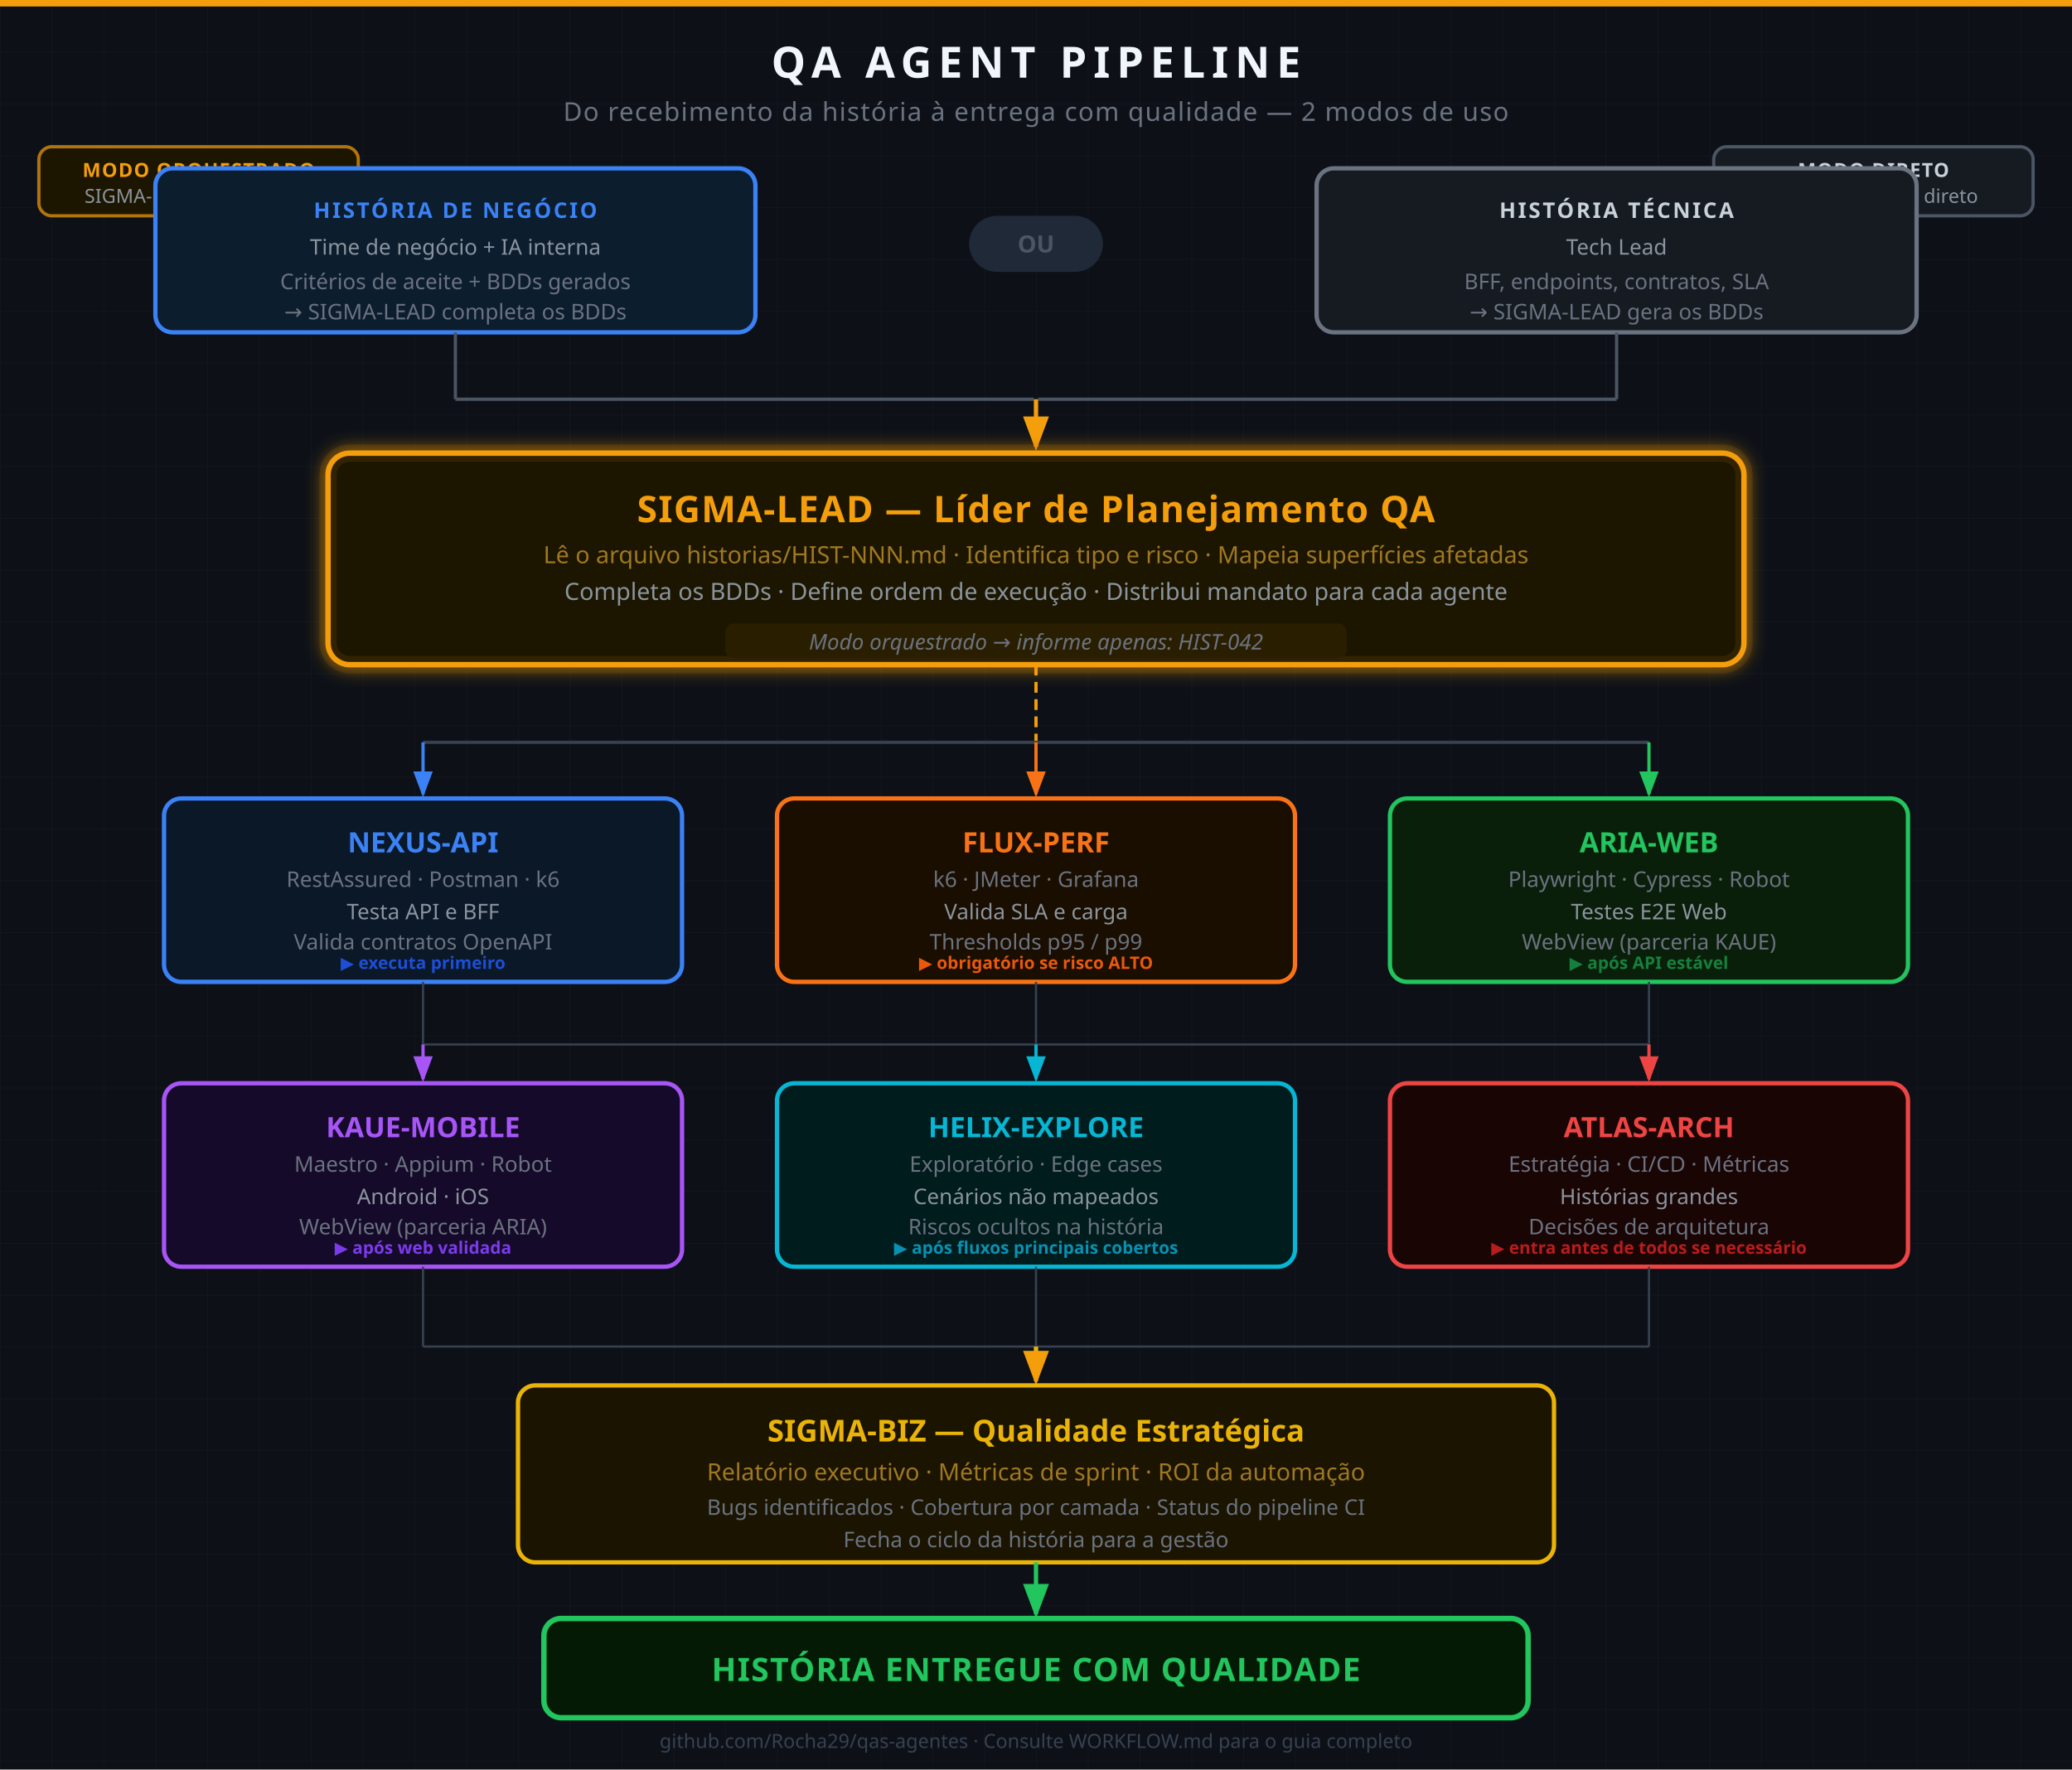
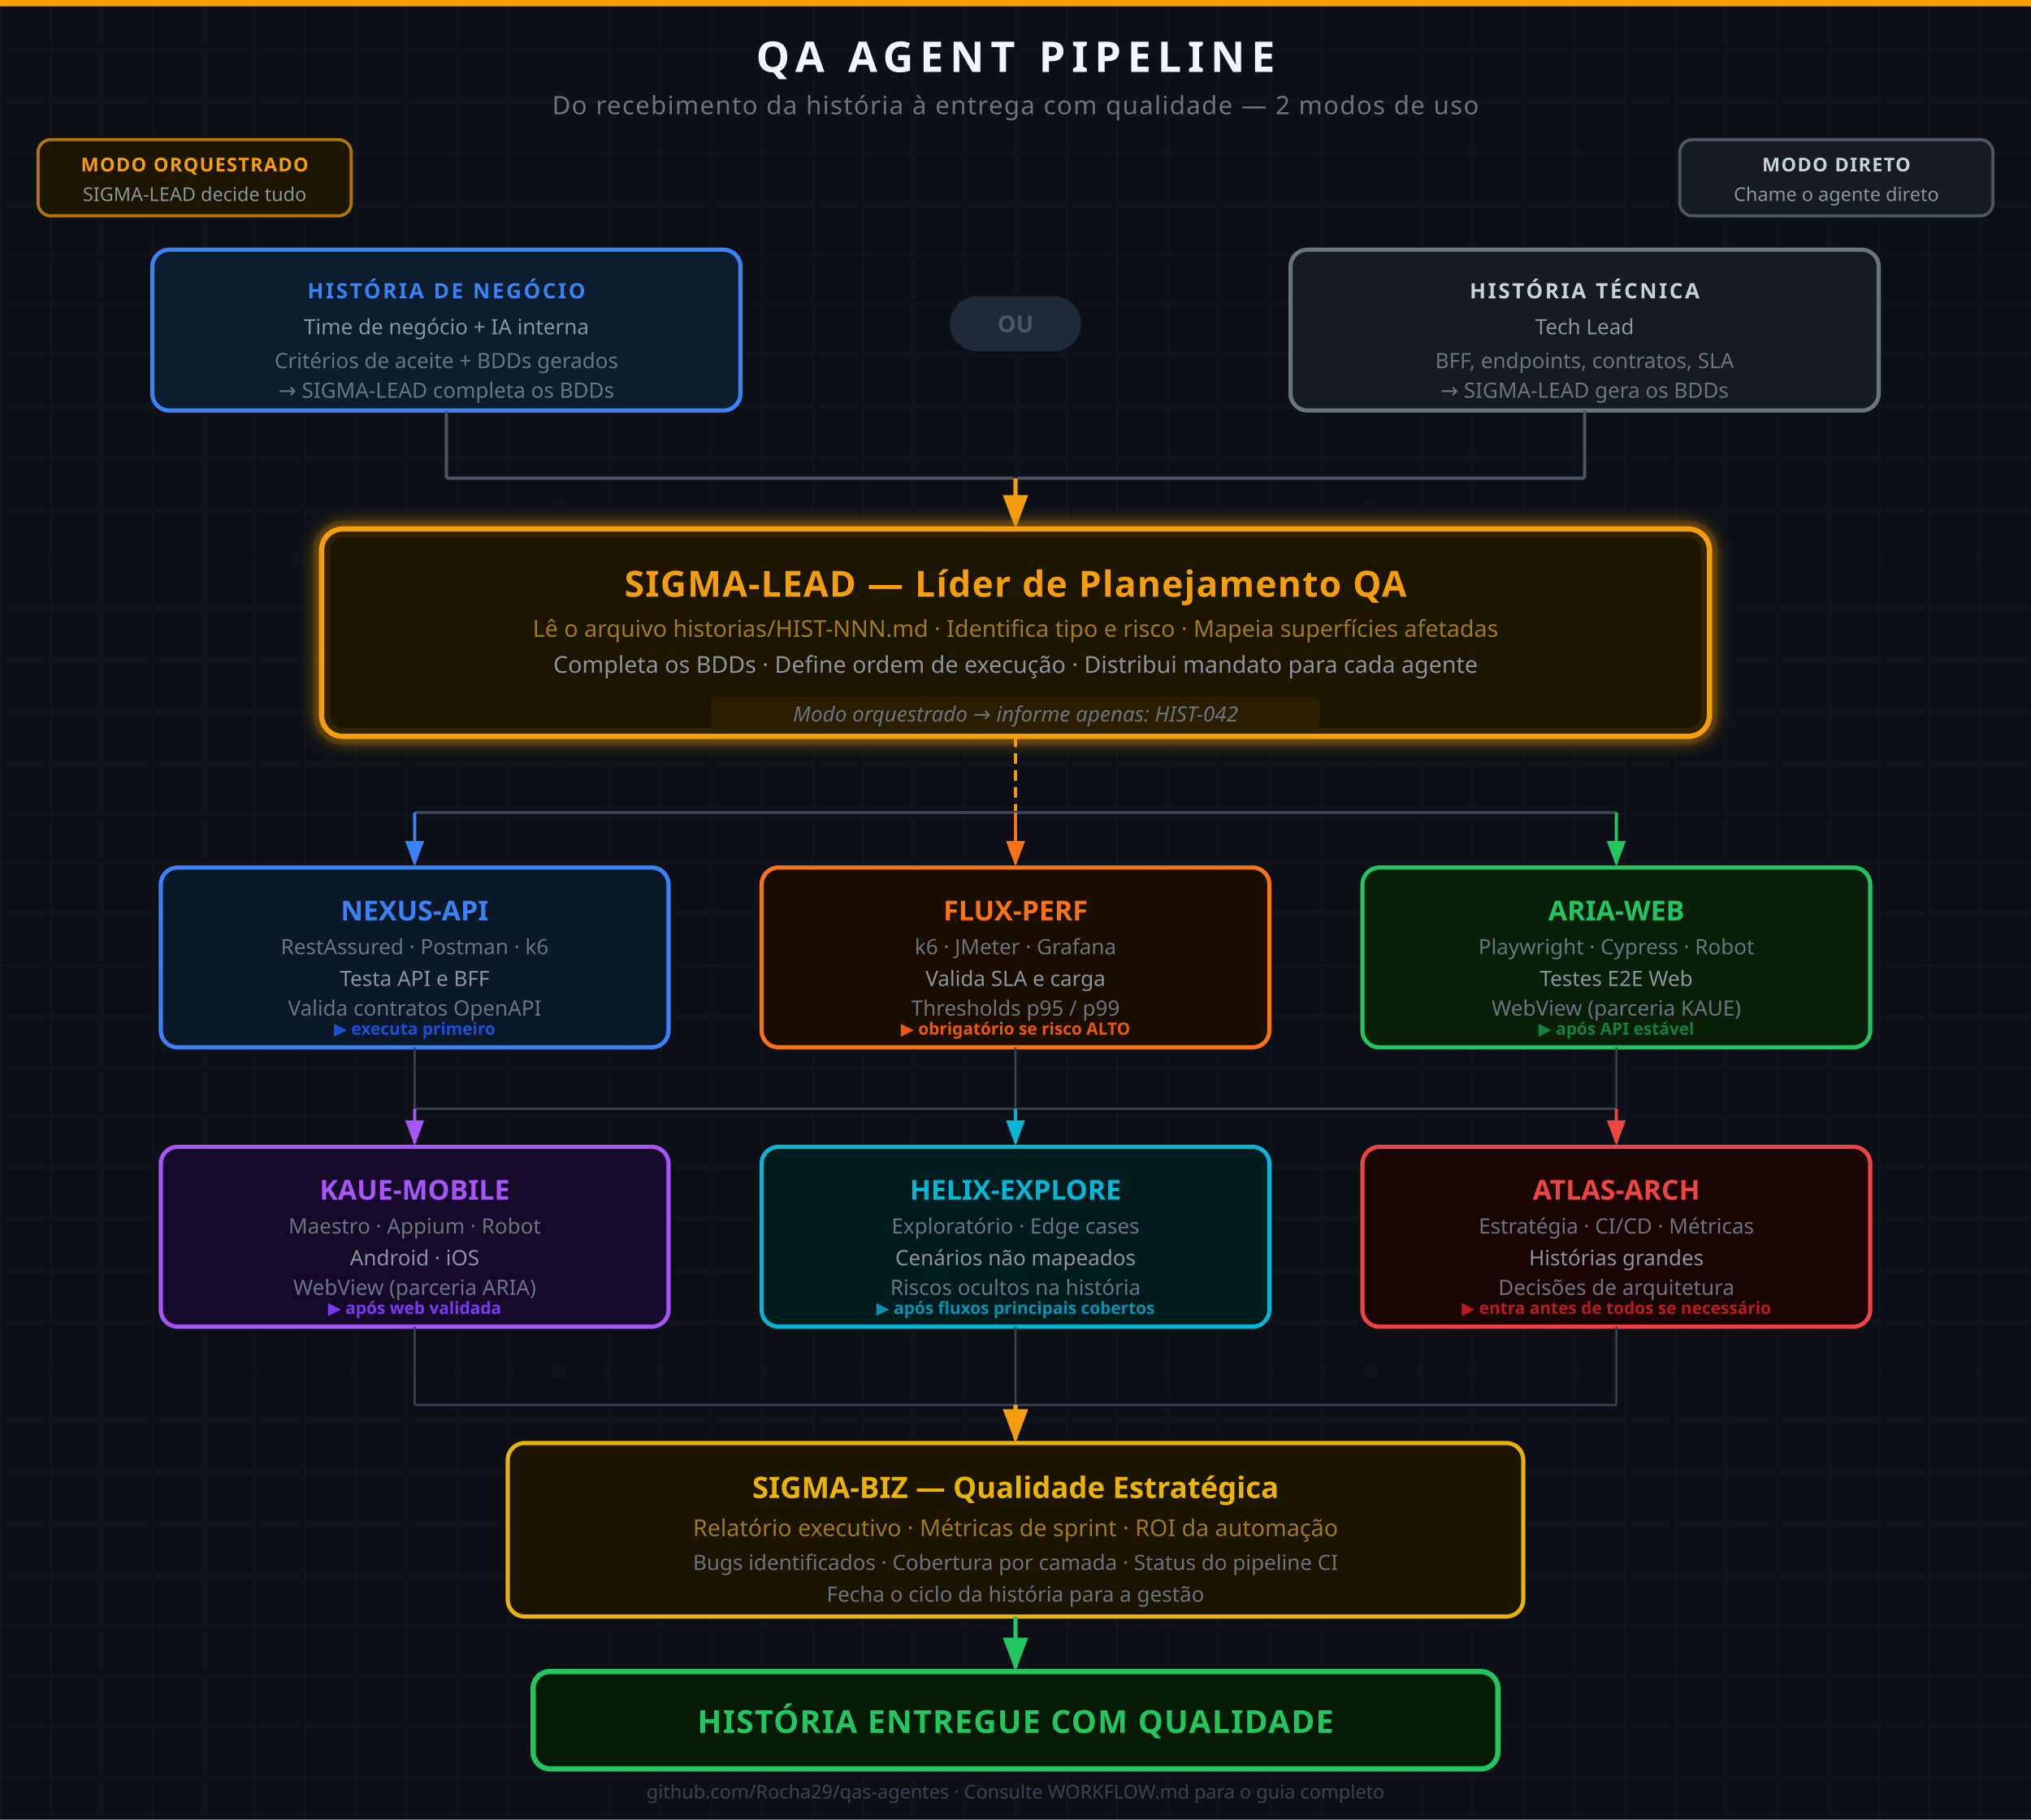
- <svg xmlns="http://www.w3.org/2000/svg" width="960" height="820" viewBox="0 0 960 820">
+ <svg xmlns="http://www.w3.org/2000/svg" width="960" height="860" viewBox="0 0 960 860">
  <defs>
    <marker id="arr" markerWidth="8" markerHeight="6" refX="7" refY="3" orient="auto">
      <polygon points="0 0, 8 3, 0 6" fill="#4b5563" />
    </marker>
    <marker id="arr-gold" markerWidth="8" markerHeight="6" refX="7" refY="3" orient="auto">
      <polygon points="0 0, 8 3, 0 6" fill="#f59e0b" />
    </marker>
    <marker id="arr-green" markerWidth="8" markerHeight="6" refX="7" refY="3" orient="auto">
      <polygon points="0 0, 8 3, 0 6" fill="#22c55e" />
    </marker>
    <marker id="arr-blue" markerWidth="8" markerHeight="6" refX="7" refY="3" orient="auto">
      <polygon points="0 0, 8 3, 0 6" fill="#3b82f6" />
    </marker>
    <marker id="arr-orange" markerWidth="8" markerHeight="6" refX="7" refY="3" orient="auto">
      <polygon points="0 0, 8 3, 0 6" fill="#f97316" />
    </marker>
    <marker id="arr-purple" markerWidth="8" markerHeight="6" refX="7" refY="3" orient="auto">
      <polygon points="0 0, 8 3, 0 6" fill="#a855f7" />
    </marker>
    <marker id="arr-cyan" markerWidth="8" markerHeight="6" refX="7" refY="3" orient="auto">
      <polygon points="0 0, 8 3, 0 6" fill="#06b6d4" />
    </marker>
    <marker id="arr-red" markerWidth="8" markerHeight="6" refX="7" refY="3" orient="auto">
      <polygon points="0 0, 8 3, 0 6" fill="#ef4444" />
    </marker>
    <pattern id="grid" width="24" height="24" patternUnits="userSpaceOnUse">
      <path d="M 24 0 L 0 0 0 24" fill="none" stroke="#ffffff" stroke-width="0.4" stroke-opacity="0.04" />
    </pattern>
    <filter id="glow-gold" x="-20%" y="-20%" width="140%" height="140%">
      <feGaussianBlur stdDeviation="4" result="blur" />
      <feMerge>
        <feMergeNode in="blur" />
        <feMergeNode in="SourceGraphic" />
      </feMerge>
    </filter>
  </defs>
-   <rect width="960" height="820" fill="#0d1117" />
-   <rect width="960" height="820" fill="url(#grid)" />
+   <rect width="960" height="860" fill="#0d1117" />
+   <rect width="960" height="860" fill="url(#grid)" />
  <rect x="0" y="0" width="960" height="3" fill="#f59e0b" />
-   <text x="480" y="36" text-anchor="middle" font-family="'Segoe UI', system-ui, -apple-system, sans-serif" font-size="20" font-weight="700" fill="#f0f6fc" letter-spacing="3">
+   <text x="480" y="34" text-anchor="middle" font-family="'Segoe UI', system-ui, -apple-system, sans-serif" font-size="20" font-weight="700" fill="#f0f6fc" letter-spacing="3">
    QA AGENT PIPELINE
  </text>
-   <text x="480" y="56" text-anchor="middle" font-family="'Segoe UI', system-ui, sans-serif" font-size="12" fill="#6b7280" letter-spacing="0.5">
+   <text x="480" y="54" text-anchor="middle" font-family="'Segoe UI', system-ui, sans-serif" font-size="12" fill="#6b7280" letter-spacing="0.5">
    Do recebimento da história à entrega com qualidade — 2 modos de uso
  </text>
-   <rect x="18" y="68" width="148" height="32" rx="6" fill="#1c1500" stroke="#f59e0b" stroke-width="1.5" stroke-opacity="0.7" />
-   <text x="92" y="82" text-anchor="middle" font-family="'Segoe UI', system-ui" font-size="9" fill="#f59e0b" font-weight="700" letter-spacing="0.5">MODO ORQUESTRADO</text>
-   <text x="92" y="94" text-anchor="middle" font-family="'Segoe UI', system-ui" font-size="9" fill="#8b949e">SIGMA-LEAD decide tudo</text>
-   <rect x="794" y="68" width="148" height="32" rx="6" fill="#161b22" stroke="#4b5563" stroke-width="1.5" />
-   <text x="868" y="82" text-anchor="middle" font-family="'Segoe UI', system-ui" font-size="9" fill="#c9d1d9" font-weight="700" letter-spacing="0.5">MODO DIRETO</text>
-   <text x="868" y="94" text-anchor="middle" font-family="'Segoe UI', system-ui" font-size="9" fill="#8b949e">Chame o agente direto</text>
-   <rect x="72" y="78" width="278" height="76" rx="8" fill="#0c1d2e" stroke="#3b82f6" stroke-width="2" />
-   <text x="211" y="101" text-anchor="middle" font-family="'Segoe UI', system-ui" font-size="10" fill="#3b82f6" font-weight="700" letter-spacing="1">HISTÓRIA DE NEGÓCIO</text>
-   <text x="211" y="118" text-anchor="middle" font-family="'Segoe UI', system-ui" font-size="10" fill="#8b949e">Time de negócio + IA interna</text>
-   <text x="211" y="134" text-anchor="middle" font-family="'Segoe UI', system-ui" font-size="10" fill="#6b7280">Critérios de aceite + BDDs gerados</text>
-   <text x="211" y="148" text-anchor="middle" font-family="'Segoe UI', system-ui" font-size="10" fill="#6b7280">→ SIGMA-LEAD completa os BDDs</text>
-   <rect x="610" y="78" width="278" height="76" rx="8" fill="#161b22" stroke="#6b7280" stroke-width="2" />
-   <text x="749" y="101" text-anchor="middle" font-family="'Segoe UI', system-ui" font-size="10" fill="#c9d1d9" font-weight="700" letter-spacing="1">HISTÓRIA TÉCNICA</text>
-   <text x="749" y="118" text-anchor="middle" font-family="'Segoe UI', system-ui" font-size="10" fill="#8b949e">Tech Lead</text>
-   <text x="749" y="134" text-anchor="middle" font-family="'Segoe UI', system-ui" font-size="10" fill="#6b7280">BFF, endpoints, contratos, SLA</text>
-   <text x="749" y="148" text-anchor="middle" font-family="'Segoe UI', system-ui" font-size="10" fill="#6b7280">→ SIGMA-LEAD gera os BDDs</text>
-   <rect x="449" y="100" width="62" height="26" rx="13" fill="#1f2937" />
-   <text x="480" y="117" text-anchor="middle" font-family="'Segoe UI', system-ui" font-size="11" fill="#4b5563" font-weight="700">OU</text>
-   <line x1="211" y1="154" x2="211" y2="185" stroke="#4b5563" stroke-width="1.5" />
-   <line x1="211" y1="185" x2="479" y2="185" stroke="#4b5563" stroke-width="1.5" />
-   <line x1="749" y1="154" x2="749" y2="185" stroke="#4b5563" stroke-width="1.5" />
-   <line x1="749" y1="185" x2="481" y2="185" stroke="#4b5563" stroke-width="1.5" />
-   <line x1="480" y1="185" x2="480" y2="207" stroke="#f59e0b" stroke-width="2" marker-end="url(#arr-gold)" />
-   <rect x="152" y="210" width="656" height="98" rx="10" fill="#1a1200" stroke="#f59e0b" stroke-width="2.5" filter="url(#glow-gold)" />
-   <rect x="152" y="210" width="656" height="98" rx="10" fill="none" stroke="#f59e0b" stroke-width="8" stroke-opacity="0.1" />
-   <text x="480" y="242" text-anchor="middle" font-family="'Segoe UI', system-ui" font-size="17" font-weight="700" fill="#f59e0b" letter-spacing="0.5">
+   <rect x="18" y="66" width="148" height="36" rx="6" fill="#1c1500" stroke="#f59e0b" stroke-width="1.5" stroke-opacity="0.7" />
+   <text x="92" y="81" text-anchor="middle" font-family="'Segoe UI', system-ui" font-size="9" fill="#f59e0b" font-weight="700" letter-spacing="0.5">MODO ORQUESTRADO</text>
+   <text x="92" y="95" text-anchor="middle" font-family="'Segoe UI', system-ui" font-size="9" fill="#8b949e">SIGMA-LEAD decide tudo</text>
+   <rect x="794" y="66" width="148" height="36" rx="6" fill="#161b22" stroke="#4b5563" stroke-width="1.5" />
+   <text x="868" y="81" text-anchor="middle" font-family="'Segoe UI', system-ui" font-size="9" fill="#c9d1d9" font-weight="700" letter-spacing="0.5">MODO DIRETO</text>
+   <text x="868" y="95" text-anchor="middle" font-family="'Segoe UI', system-ui" font-size="9" fill="#8b949e">Chame o agente direto</text>
+   <rect x="72" y="118" width="278" height="76" rx="8" fill="#0c1d2e" stroke="#3b82f6" stroke-width="2" />
+   <text x="211" y="141" text-anchor="middle" font-family="'Segoe UI', system-ui" font-size="10" fill="#3b82f6" font-weight="700" letter-spacing="1">HISTÓRIA DE NEGÓCIO</text>
+   <text x="211" y="158" text-anchor="middle" font-family="'Segoe UI', system-ui" font-size="10" fill="#8b949e">Time de negócio + IA interna</text>
+   <text x="211" y="174" text-anchor="middle" font-family="'Segoe UI', system-ui" font-size="10" fill="#6b7280">Critérios de aceite + BDDs gerados</text>
+   <text x="211" y="188" text-anchor="middle" font-family="'Segoe UI', system-ui" font-size="10" fill="#6b7280">→ SIGMA-LEAD completa os BDDs</text>
+   <rect x="610" y="118" width="278" height="76" rx="8" fill="#161b22" stroke="#6b7280" stroke-width="2" />
+   <text x="749" y="141" text-anchor="middle" font-family="'Segoe UI', system-ui" font-size="10" fill="#c9d1d9" font-weight="700" letter-spacing="1">HISTÓRIA TÉCNICA</text>
+   <text x="749" y="158" text-anchor="middle" font-family="'Segoe UI', system-ui" font-size="10" fill="#8b949e">Tech Lead</text>
+   <text x="749" y="174" text-anchor="middle" font-family="'Segoe UI', system-ui" font-size="10" fill="#6b7280">BFF, endpoints, contratos, SLA</text>
+   <text x="749" y="188" text-anchor="middle" font-family="'Segoe UI', system-ui" font-size="10" fill="#6b7280">→ SIGMA-LEAD gera os BDDs</text>
+   <rect x="449" y="140" width="62" height="26" rx="13" fill="#1f2937" />
+   <text x="480" y="157" text-anchor="middle" font-family="'Segoe UI', system-ui" font-size="11" fill="#4b5563" font-weight="700">OU</text>
+   <line x1="211" y1="194" x2="211" y2="226" stroke="#4b5563" stroke-width="1.5" />
+   <line x1="211" y1="226" x2="479" y2="226" stroke="#4b5563" stroke-width="1.5" />
+   <line x1="749" y1="194" x2="749" y2="226" stroke="#4b5563" stroke-width="1.5" />
+   <line x1="749" y1="226" x2="481" y2="226" stroke="#4b5563" stroke-width="1.5" />
+   <line x1="480" y1="226" x2="480" y2="248" stroke="#f59e0b" stroke-width="2" marker-end="url(#arr-gold)" />
+   <rect x="152" y="250" width="656" height="98" rx="10" fill="#1a1200" stroke="#f59e0b" stroke-width="2.5" filter="url(#glow-gold)" />
+   <rect x="152" y="250" width="656" height="98" rx="10" fill="none" stroke="#f59e0b" stroke-width="8" stroke-opacity="0.1" />
+   <text x="480" y="282" text-anchor="middle" font-family="'Segoe UI', system-ui" font-size="17" font-weight="700" fill="#f59e0b" letter-spacing="0.5">
    SIGMA-LEAD — Líder de Planejamento QA
  </text>
-   <text x="480" y="261" text-anchor="middle" font-family="'Segoe UI', system-ui" font-size="11" fill="#a07820">
+   <text x="480" y="301" text-anchor="middle" font-family="'Segoe UI', system-ui" font-size="11" fill="#a07820">
    Lê o arquivo historias/HIST-NNN.md · Identifica tipo e risco · Mapeia superfícies afetadas
  </text>
-   <text x="480" y="278" text-anchor="middle" font-family="'Segoe UI', system-ui" font-size="11" fill="#8b949e">
+   <text x="480" y="318" text-anchor="middle" font-family="'Segoe UI', system-ui" font-size="11" fill="#8b949e">
    Completa os BDDs · Define ordem de execução · Distribui mandato para cada agente
  </text>
-   <rect x="336" y="289" width="288" height="16" rx="4" fill="#2a1e00" />
-   <text x="480" y="301" text-anchor="middle" font-family="'Segoe UI', system-ui" font-size="10" fill="#6b7280" font-style="italic">
+   <rect x="336" y="329" width="288" height="16" rx="4" fill="#2a1e00" />
+   <text x="480" y="341" text-anchor="middle" font-family="'Segoe UI', system-ui" font-size="10" fill="#6b7280" font-style="italic">
    Modo orquestrado → informe apenas: HIST-042
  </text>
-   <line x1="480" y1="308" x2="480" y2="344" stroke="#f59e0b" stroke-width="1.5" stroke-dasharray="5,3" />
-   <line x1="196" y1="344" x2="764" y2="344" stroke="#374151" stroke-width="1.5" />
-   <line x1="196" y1="344" x2="196" y2="368" stroke="#3b82f6" stroke-width="1.5" marker-end="url(#arr-blue)" />
-   <line x1="480" y1="344" x2="480" y2="368" stroke="#f97316" stroke-width="1.5" marker-end="url(#arr-orange)" />
-   <line x1="764" y1="344" x2="764" y2="368" stroke="#22c55e" stroke-width="1.5" marker-end="url(#arr-green)" />
-   <rect x="76" y="370" width="240" height="85" rx="8" fill="#0a1828" stroke="#3b82f6" stroke-width="2" />
-   <text x="196" y="395" text-anchor="middle" font-family="'Segoe UI', system-ui" font-size="13" font-weight="700" fill="#3b82f6">NEXUS-API</text>
-   <text x="196" y="411" text-anchor="middle" font-family="'Segoe UI', system-ui" font-size="10" fill="#6b7280">RestAssured · Postman · k6</text>
-   <text x="196" y="426" text-anchor="middle" font-family="'Segoe UI', system-ui" font-size="10" fill="#8b949e">Testa API e BFF</text>
-   <text x="196" y="440" text-anchor="middle" font-family="'Segoe UI', system-ui" font-size="10" fill="#6b7280">Valida contratos OpenAPI</text>
-   <text x="196" y="449" text-anchor="middle" font-family="'Segoe UI', system-ui" font-size="8" fill="#1d4ed8" font-weight="600">▶ executa primeiro</text>
-   <rect x="360" y="370" width="240" height="85" rx="8" fill="#1a0e00" stroke="#f97316" stroke-width="2" />
-   <text x="480" y="395" text-anchor="middle" font-family="'Segoe UI', system-ui" font-size="13" font-weight="700" fill="#f97316">FLUX-PERF</text>
-   <text x="480" y="411" text-anchor="middle" font-family="'Segoe UI', system-ui" font-size="10" fill="#6b7280">k6 · JMeter · Grafana</text>
-   <text x="480" y="426" text-anchor="middle" font-family="'Segoe UI', system-ui" font-size="10" fill="#8b949e">Valida SLA e carga</text>
-   <text x="480" y="440" text-anchor="middle" font-family="'Segoe UI', system-ui" font-size="10" fill="#6b7280">Thresholds p95 / p99</text>
-   <text x="480" y="449" text-anchor="middle" font-family="'Segoe UI', system-ui" font-size="8" fill="#ea580c" font-weight="600">▶ obrigatório se risco ALTO</text>
-   <rect x="644" y="370" width="240" height="85" rx="8" fill="#0a1f0a" stroke="#22c55e" stroke-width="2" />
-   <text x="764" y="395" text-anchor="middle" font-family="'Segoe UI', system-ui" font-size="13" font-weight="700" fill="#22c55e">ARIA-WEB</text>
-   <text x="764" y="411" text-anchor="middle" font-family="'Segoe UI', system-ui" font-size="10" fill="#6b7280">Playwright · Cypress · Robot</text>
-   <text x="764" y="426" text-anchor="middle" font-family="'Segoe UI', system-ui" font-size="10" fill="#8b949e">Testes E2E Web</text>
-   <text x="764" y="440" text-anchor="middle" font-family="'Segoe UI', system-ui" font-size="10" fill="#6b7280">WebView (parceria KAUE)</text>
-   <text x="764" y="449" text-anchor="middle" font-family="'Segoe UI', system-ui" font-size="8" fill="#15803d" font-weight="600">▶ após API estável</text>
-   <line x1="196" y1="455" x2="196" y2="484" stroke="#374151" stroke-width="1" />
-   <line x1="480" y1="455" x2="480" y2="484" stroke="#374151" stroke-width="1" />
-   <line x1="764" y1="455" x2="764" y2="484" stroke="#374151" stroke-width="1" />
-   <line x1="196" y1="484" x2="764" y2="484" stroke="#374151" stroke-width="1" />
-   <line x1="196" y1="484" x2="196" y2="500" stroke="#a855f7" stroke-width="1.5" marker-end="url(#arr-purple)" />
-   <line x1="480" y1="484" x2="480" y2="500" stroke="#06b6d4" stroke-width="1.5" marker-end="url(#arr-cyan)" />
-   <line x1="764" y1="484" x2="764" y2="500" stroke="#ef4444" stroke-width="1.5" marker-end="url(#arr-red)" />
-   <rect x="76" y="502" width="240" height="85" rx="8" fill="#150a2a" stroke="#a855f7" stroke-width="2" />
-   <text x="196" y="527" text-anchor="middle" font-family="'Segoe UI', system-ui" font-size="13" font-weight="700" fill="#a855f7">KAUE-MOBILE</text>
-   <text x="196" y="543" text-anchor="middle" font-family="'Segoe UI', system-ui" font-size="10" fill="#6b7280">Maestro · Appium · Robot</text>
-   <text x="196" y="558" text-anchor="middle" font-family="'Segoe UI', system-ui" font-size="10" fill="#8b949e">Android · iOS</text>
-   <text x="196" y="572" text-anchor="middle" font-family="'Segoe UI', system-ui" font-size="10" fill="#6b7280">WebView (parceria ARIA)</text>
-   <text x="196" y="581" text-anchor="middle" font-family="'Segoe UI', system-ui" font-size="8" fill="#7c3aed" font-weight="600">▶ após web validada</text>
-   <rect x="360" y="502" width="240" height="85" rx="8" fill="#001c1c" stroke="#06b6d4" stroke-width="2" />
-   <text x="480" y="527" text-anchor="middle" font-family="'Segoe UI', system-ui" font-size="13" font-weight="700" fill="#06b6d4">HELIX-EXPLORE</text>
-   <text x="480" y="543" text-anchor="middle" font-family="'Segoe UI', system-ui" font-size="10" fill="#6b7280">Exploratório · Edge cases</text>
-   <text x="480" y="558" text-anchor="middle" font-family="'Segoe UI', system-ui" font-size="10" fill="#8b949e">Cenários não mapeados</text>
-   <text x="480" y="572" text-anchor="middle" font-family="'Segoe UI', system-ui" font-size="10" fill="#6b7280">Riscos ocultos na história</text>
-   <text x="480" y="581" text-anchor="middle" font-family="'Segoe UI', system-ui" font-size="8" fill="#0891b2" font-weight="600">▶ após fluxos principais cobertos</text>
-   <rect x="644" y="502" width="240" height="85" rx="8" fill="#1a0505" stroke="#ef4444" stroke-width="2" />
-   <text x="764" y="527" text-anchor="middle" font-family="'Segoe UI', system-ui" font-size="13" font-weight="700" fill="#ef4444">ATLAS-ARCH</text>
-   <text x="764" y="543" text-anchor="middle" font-family="'Segoe UI', system-ui" font-size="10" fill="#6b7280">Estratégia · CI/CD · Métricas</text>
-   <text x="764" y="558" text-anchor="middle" font-family="'Segoe UI', system-ui" font-size="10" fill="#8b949e">Histórias grandes</text>
-   <text x="764" y="572" text-anchor="middle" font-family="'Segoe UI', system-ui" font-size="10" fill="#6b7280">Decisões de arquitetura</text>
-   <text x="764" y="581" text-anchor="middle" font-family="'Segoe UI', system-ui" font-size="8" fill="#b91c1c" font-weight="600">▶ entra antes de todos se necessário</text>
-   <line x1="196" y1="587" x2="196" y2="624" stroke="#374151" stroke-width="1" />
-   <line x1="480" y1="587" x2="480" y2="624" stroke="#374151" stroke-width="1" />
-   <line x1="764" y1="587" x2="764" y2="624" stroke="#374151" stroke-width="1" />
-   <line x1="196" y1="624" x2="764" y2="624" stroke="#374151" stroke-width="1" />
-   <line x1="480" y1="624" x2="480" y2="640" stroke="#eab308" stroke-width="2" marker-end="url(#arr-gold)" />
-   <rect x="240" y="642" width="480" height="82" rx="8" fill="#1a1400" stroke="#eab308" stroke-width="2" />
-   <text x="480" y="668" text-anchor="middle" font-family="'Segoe UI', system-ui" font-size="14" font-weight="700" fill="#eab308">
+   <line x1="480" y1="348" x2="480" y2="384" stroke="#f59e0b" stroke-width="1.5" stroke-dasharray="5,3" />
+   <line x1="196" y1="384" x2="764" y2="384" stroke="#374151" stroke-width="1.5" />
+   <line x1="196" y1="384" x2="196" y2="408" stroke="#3b82f6" stroke-width="1.5" marker-end="url(#arr-blue)" />
+   <line x1="480" y1="384" x2="480" y2="408" stroke="#f97316" stroke-width="1.5" marker-end="url(#arr-orange)" />
+   <line x1="764" y1="384" x2="764" y2="408" stroke="#22c55e" stroke-width="1.5" marker-end="url(#arr-green)" />
+   <rect x="76" y="410" width="240" height="85" rx="8" fill="#0a1828" stroke="#3b82f6" stroke-width="2" />
+   <text x="196" y="435" text-anchor="middle" font-family="'Segoe UI', system-ui" font-size="13" font-weight="700" fill="#3b82f6">NEXUS-API</text>
+   <text x="196" y="451" text-anchor="middle" font-family="'Segoe UI', system-ui" font-size="10" fill="#6b7280">RestAssured · Postman · k6</text>
+   <text x="196" y="466" text-anchor="middle" font-family="'Segoe UI', system-ui" font-size="10" fill="#8b949e">Testa API e BFF</text>
+   <text x="196" y="480" text-anchor="middle" font-family="'Segoe UI', system-ui" font-size="10" fill="#6b7280">Valida contratos OpenAPI</text>
+   <text x="196" y="489" text-anchor="middle" font-family="'Segoe UI', system-ui" font-size="8" fill="#1d4ed8" font-weight="600">▶ executa primeiro</text>
+   <rect x="360" y="410" width="240" height="85" rx="8" fill="#1a0e00" stroke="#f97316" stroke-width="2" />
+   <text x="480" y="435" text-anchor="middle" font-family="'Segoe UI', system-ui" font-size="13" font-weight="700" fill="#f97316">FLUX-PERF</text>
+   <text x="480" y="451" text-anchor="middle" font-family="'Segoe UI', system-ui" font-size="10" fill="#6b7280">k6 · JMeter · Grafana</text>
+   <text x="480" y="466" text-anchor="middle" font-family="'Segoe UI', system-ui" font-size="10" fill="#8b949e">Valida SLA e carga</text>
+   <text x="480" y="480" text-anchor="middle" font-family="'Segoe UI', system-ui" font-size="10" fill="#6b7280">Thresholds p95 / p99</text>
+   <text x="480" y="489" text-anchor="middle" font-family="'Segoe UI', system-ui" font-size="8" fill="#ea580c" font-weight="600">▶ obrigatório se risco ALTO</text>
+   <rect x="644" y="410" width="240" height="85" rx="8" fill="#0a1f0a" stroke="#22c55e" stroke-width="2" />
+   <text x="764" y="435" text-anchor="middle" font-family="'Segoe UI', system-ui" font-size="13" font-weight="700" fill="#22c55e">ARIA-WEB</text>
+   <text x="764" y="451" text-anchor="middle" font-family="'Segoe UI', system-ui" font-size="10" fill="#6b7280">Playwright · Cypress · Robot</text>
+   <text x="764" y="466" text-anchor="middle" font-family="'Segoe UI', system-ui" font-size="10" fill="#8b949e">Testes E2E Web</text>
+   <text x="764" y="480" text-anchor="middle" font-family="'Segoe UI', system-ui" font-size="10" fill="#6b7280">WebView (parceria KAUE)</text>
+   <text x="764" y="489" text-anchor="middle" font-family="'Segoe UI', system-ui" font-size="8" fill="#15803d" font-weight="600">▶ após API estável</text>
+   <line x1="196" y1="495" x2="196" y2="524" stroke="#374151" stroke-width="1" />
+   <line x1="480" y1="495" x2="480" y2="524" stroke="#374151" stroke-width="1" />
+   <line x1="764" y1="495" x2="764" y2="524" stroke="#374151" stroke-width="1" />
+   <line x1="196" y1="524" x2="764" y2="524" stroke="#374151" stroke-width="1" />
+   <line x1="196" y1="524" x2="196" y2="540" stroke="#a855f7" stroke-width="1.5" marker-end="url(#arr-purple)" />
+   <line x1="480" y1="524" x2="480" y2="540" stroke="#06b6d4" stroke-width="1.5" marker-end="url(#arr-cyan)" />
+   <line x1="764" y1="524" x2="764" y2="540" stroke="#ef4444" stroke-width="1.5" marker-end="url(#arr-red)" />
+   <rect x="76" y="542" width="240" height="85" rx="8" fill="#150a2a" stroke="#a855f7" stroke-width="2" />
+   <text x="196" y="567" text-anchor="middle" font-family="'Segoe UI', system-ui" font-size="13" font-weight="700" fill="#a855f7">KAUE-MOBILE</text>
+   <text x="196" y="583" text-anchor="middle" font-family="'Segoe UI', system-ui" font-size="10" fill="#6b7280">Maestro · Appium · Robot</text>
+   <text x="196" y="598" text-anchor="middle" font-family="'Segoe UI', system-ui" font-size="10" fill="#8b949e">Android · iOS</text>
+   <text x="196" y="612" text-anchor="middle" font-family="'Segoe UI', system-ui" font-size="10" fill="#6b7280">WebView (parceria ARIA)</text>
+   <text x="196" y="621" text-anchor="middle" font-family="'Segoe UI', system-ui" font-size="8" fill="#7c3aed" font-weight="600">▶ após web validada</text>
+   <rect x="360" y="542" width="240" height="85" rx="8" fill="#001c1c" stroke="#06b6d4" stroke-width="2" />
+   <text x="480" y="567" text-anchor="middle" font-family="'Segoe UI', system-ui" font-size="13" font-weight="700" fill="#06b6d4">HELIX-EXPLORE</text>
+   <text x="480" y="583" text-anchor="middle" font-family="'Segoe UI', system-ui" font-size="10" fill="#6b7280">Exploratório · Edge cases</text>
+   <text x="480" y="598" text-anchor="middle" font-family="'Segoe UI', system-ui" font-size="10" fill="#8b949e">Cenários não mapeados</text>
+   <text x="480" y="612" text-anchor="middle" font-family="'Segoe UI', system-ui" font-size="10" fill="#6b7280">Riscos ocultos na história</text>
+   <text x="480" y="621" text-anchor="middle" font-family="'Segoe UI', system-ui" font-size="8" fill="#0891b2" font-weight="600">▶ após fluxos principais cobertos</text>
+   <rect x="644" y="542" width="240" height="85" rx="8" fill="#1a0505" stroke="#ef4444" stroke-width="2" />
+   <text x="764" y="567" text-anchor="middle" font-family="'Segoe UI', system-ui" font-size="13" font-weight="700" fill="#ef4444">ATLAS-ARCH</text>
+   <text x="764" y="583" text-anchor="middle" font-family="'Segoe UI', system-ui" font-size="10" fill="#6b7280">Estratégia · CI/CD · Métricas</text>
+   <text x="764" y="598" text-anchor="middle" font-family="'Segoe UI', system-ui" font-size="10" fill="#8b949e">Histórias grandes</text>
+   <text x="764" y="612" text-anchor="middle" font-family="'Segoe UI', system-ui" font-size="10" fill="#6b7280">Decisões de arquitetura</text>
+   <text x="764" y="621" text-anchor="middle" font-family="'Segoe UI', system-ui" font-size="8" fill="#b91c1c" font-weight="600">▶ entra antes de todos se necessário</text>
+   <line x1="196" y1="627" x2="196" y2="664" stroke="#374151" stroke-width="1" />
+   <line x1="480" y1="627" x2="480" y2="664" stroke="#374151" stroke-width="1" />
+   <line x1="764" y1="627" x2="764" y2="664" stroke="#374151" stroke-width="1" />
+   <line x1="196" y1="664" x2="764" y2="664" stroke="#374151" stroke-width="1" />
+   <line x1="480" y1="664" x2="480" y2="680" stroke="#eab308" stroke-width="2" marker-end="url(#arr-gold)" />
+   <rect x="240" y="682" width="480" height="82" rx="8" fill="#1a1400" stroke="#eab308" stroke-width="2" />
+   <text x="480" y="708" text-anchor="middle" font-family="'Segoe UI', system-ui" font-size="14" font-weight="700" fill="#eab308">
    SIGMA-BIZ — Qualidade Estratégica
  </text>
-   <text x="480" y="686" text-anchor="middle" font-family="'Segoe UI', system-ui" font-size="11" fill="#a07820">
+   <text x="480" y="726" text-anchor="middle" font-family="'Segoe UI', system-ui" font-size="11" fill="#a07820">
    Relatório executivo · Métricas de sprint · ROI da automação
  </text>
-   <text x="480" y="702" text-anchor="middle" font-family="'Segoe UI', system-ui" font-size="10" fill="#6b7280">
+   <text x="480" y="742" text-anchor="middle" font-family="'Segoe UI', system-ui" font-size="10" fill="#6b7280">
    Bugs identificados · Cobertura por camada · Status do pipeline CI
  </text>
-   <text x="480" y="717" text-anchor="middle" font-family="'Segoe UI', system-ui" font-size="10" fill="#6b7280">
+   <text x="480" y="757" text-anchor="middle" font-family="'Segoe UI', system-ui" font-size="10" fill="#6b7280">
    Fecha o ciclo da história para a gestão
  </text>
-   <line x1="480" y1="724" x2="480" y2="748" stroke="#22c55e" stroke-width="2" marker-end="url(#arr-green)" />
-   <rect x="252" y="750" width="456" height="46" rx="8" fill="#051a05" stroke="#22c55e" stroke-width="2.5" />
-   <text x="480" y="779" text-anchor="middle" font-family="'Segoe UI', system-ui" font-size="15" font-weight="700" fill="#22c55e" letter-spacing="0.5">
+   <line x1="480" y1="764" x2="480" y2="788" stroke="#22c55e" stroke-width="2" marker-end="url(#arr-green)" />
+   <rect x="252" y="790" width="456" height="46" rx="8" fill="#051a05" stroke="#22c55e" stroke-width="2.5" />
+   <text x="480" y="819" text-anchor="middle" font-family="'Segoe UI', system-ui" font-size="15" font-weight="700" fill="#22c55e" letter-spacing="0.5">
    HISTÓRIA ENTREGUE COM QUALIDADE
  </text>
-   <text x="480" y="810" text-anchor="middle" font-family="'Segoe UI', system-ui" font-size="9" fill="#374151">
+   <text x="480" y="850" text-anchor="middle" font-family="'Segoe UI', system-ui" font-size="9" fill="#374151">
    github.com/Rocha29/qas-agentes · Consulte WORKFLOW.md para o guia completo
  </text>
</svg>
